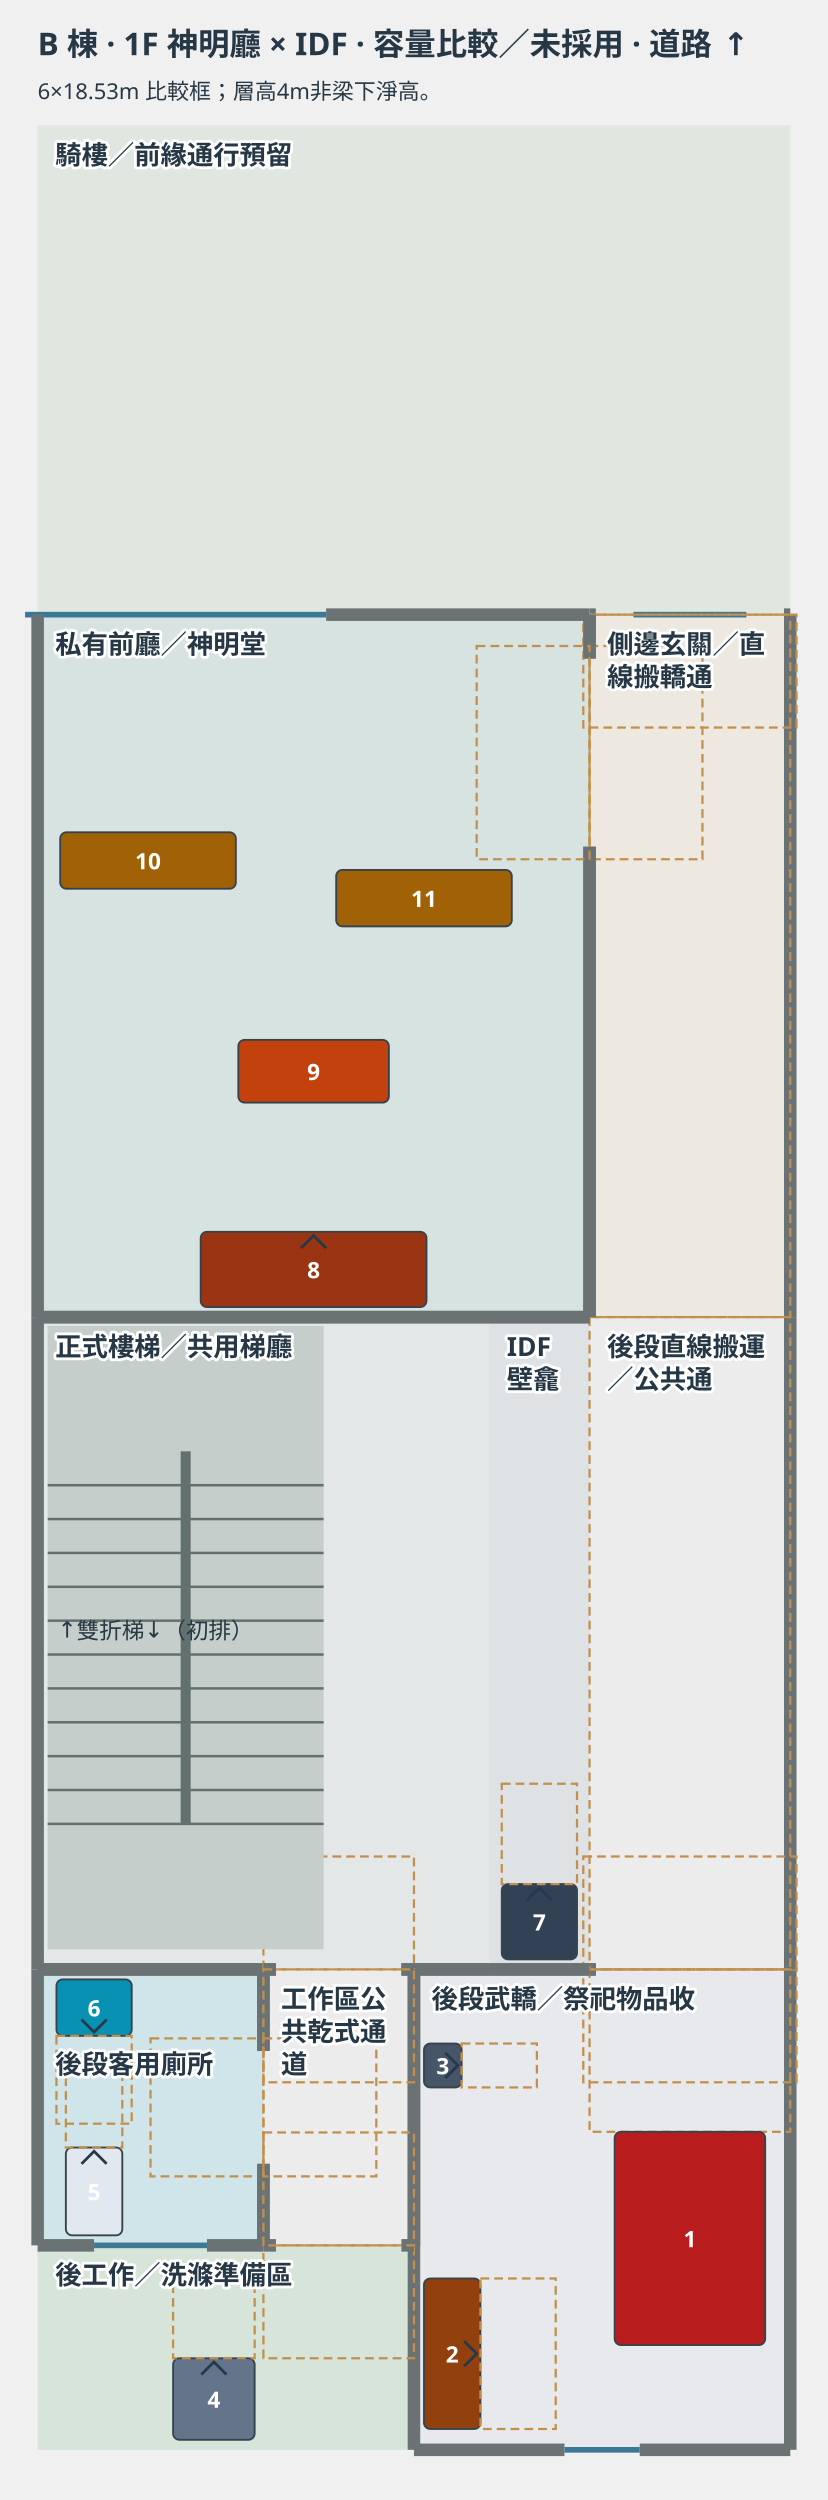
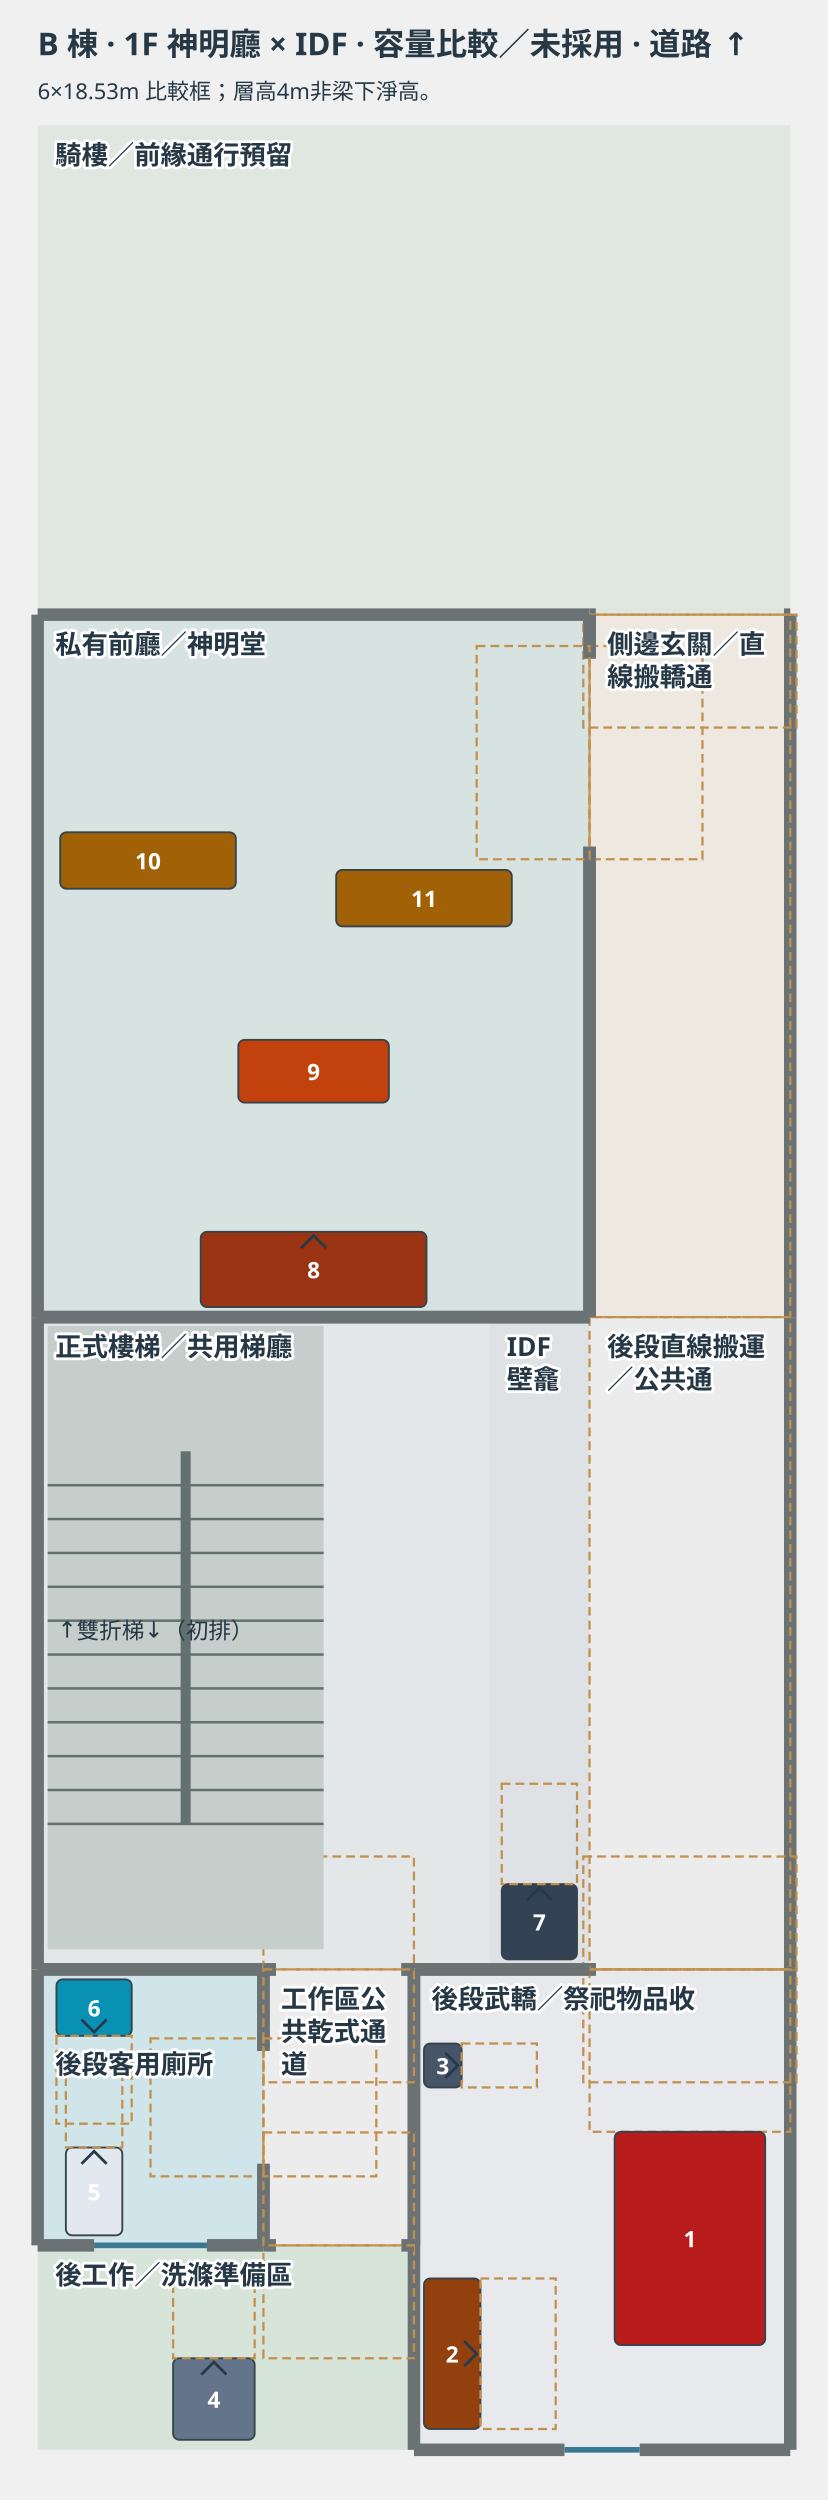
<svg xmlns="http://www.w3.org/2000/svg" viewBox="-300 -1000 6600 19930" role="img" aria-labelledby="plan-title plan-desc" data-schema="house-concept-furniture-plan-v1" data-building="B" data-floor="floor-1" data-geometry-source="tour_mm" data-frontage-study="keep-full-clear" data-study-option="room-first" data-study-status="comparison-only-not-adopted">
  <style>text{font-family:system-ui,sans-serif;fill:#263846} .room-name{font-size:210px;font-weight:600;paint-order:stroke fill;stroke:#fff;stroke-width:45;stroke-linejoin:round} .item-number{font-size:180px;font-weight:700;fill:#fff;text-anchor:middle} .wall{stroke:#6b7274;stroke-width:100} .allowance{fill:none;stroke:#c2904c;stroke-width:18;stroke-dasharray:70 40} .front-mark{stroke:#24394a;stroke-width:22;fill:none}</style>
  <text x="0" y="-560" font-size="250" font-weight="700">B 棟 · 1F 神明廳 × IDF · 容量比較／未採用 · 道路 ↑</text>
  <text x="0" y="-210" font-size="175">6×18.53m 比較框；層高4m非梁下淨高。</text>
  <rect x="4400" y="3900" width="1600" height="5600" fill="#e0c99d" fill-opacity="0.18" />
  <rect x="3000" y="14700" width="3000" height="3830" fill="#c3ccd9" fill-opacity="0.18" />
  <rect x="0" y="0" width="6000" height="3900" fill="#98b99a" fill-opacity="0.18" />
  <rect x="4400" y="9500" width="1600" height="5200" fill="#d4ddd5" fill-opacity="0.18" />
  <rect x="0" y="16900" width="3000" height="1630" fill="#5fae74" fill-opacity="0.18" />
  <rect x="0" y="14700" width="1800" height="2200" fill="#3fb6c8" fill-opacity="0.18" />
  <rect x="0" y="9500" width="3600" height="5200" fill="#b0bec5" fill-opacity="0.18" />
  <rect x="3600" y="9500" width="800" height="5200" fill="#90a4ae" fill-opacity="0.18" />
  <rect x="0" y="3900" width="4400" height="5600" fill="#69a79b" fill-opacity="0.18" />
  <rect x="1800" y="14700" width="1200" height="2200" fill="#d4ddd5" fill-opacity="0.18" />
-   <g data-room-id="B:floor-1:entry" data-space-group="" data-x-mm="4400" data-y-mm="3900" data-w-mm="1600" data-h-mm="5600">
+   <g data-room-id="B:floor-1:entry" data-space-group="" data-x-mm="4400" data-y-mm="3900" data-w-mm="1600" data-h-mm="5600" data-window-status="invalid-candidate">
    <line x1="4400" x2="4450.0" y1="3900" y2="3900" stroke="#6b7274" stroke-width="100" data-wall-face="front" />
    <line x1="5950.0" x2="6000" y1="3900" y2="3900" stroke="#6b7274" stroke-width="100" data-wall-face="front" />
-     <line x1="4750.0" x2="5650.0" y1="3900" y2="3900" stroke="#3b7894" stroke-width="45" data-wall-face="front" />
    <line x1="4400" x2="4400" y1="3900" y2="4250.002" stroke="#6b7274" stroke-width="100" data-wall-face="left" />
    <line x1="4400" x2="4400" y1="5750.002" y2="9500" stroke="#6b7274" stroke-width="100" data-wall-face="left" />
    <line x1="6000" x2="6000" y1="3900" y2="9500" stroke="#6b7274" stroke-width="100" data-wall-face="right" />
    <rect x="4400" y="3900" width="1600" height="5600" data-reserved="circulation" class="allowance" />
    <rect x="4400.0" y="4150.0" width="900.0" height="1700.0" data-reserved="door-approach" class="allowance" />
    <rect x="4350.0" y="3900.0" width="1700.0" height="900.0" data-reserved="door-approach" class="allowance" />
  </g>
-   <g data-room-id="B:floor-1:storage" data-space-group="" data-x-mm="3000" data-y-mm="14700" data-w-mm="3000" data-h-mm="3830">
+   <g data-room-id="B:floor-1:storage" data-space-group="" data-x-mm="3000" data-y-mm="14700" data-w-mm="3000" data-h-mm="3830" data-window-status="candidate-geometry-only">
    <line x1="3000" x2="4449.999" y1="14700" y2="14700" stroke="#6b7274" stroke-width="100" data-wall-face="front" />
    <line x1="5949.999" x2="6000" y1="14700" y2="14700" stroke="#6b7274" stroke-width="100" data-wall-face="front" />
    <line x1="3000" x2="4200.0" y1="18530" y2="18530" stroke="#6b7274" stroke-width="100" data-wall-face="rear" />
    <line x1="4800.0" x2="6000" y1="18530" y2="18530" stroke="#6b7274" stroke-width="100" data-wall-face="rear" />
    <line x1="4200.0" x2="4800.0" y1="18530" y2="18530" stroke="#3b7894" stroke-width="45" data-wall-face="rear" />
    <line x1="3000" x2="3000" y1="14700" y2="18530" stroke="#6b7274" stroke-width="100" data-wall-face="left" />
    <line x1="6000" x2="6000" y1="14700" y2="18530" stroke="#6b7274" stroke-width="100" data-wall-face="right" />
    <rect x="4350.0" y="14700.0" width="1700.0" height="900.0" data-reserved="door-approach" class="allowance" />
    <rect x="4400.0" y="14700.0" width="1600.0" height="1294.8" data-reserved="transport-band" class="allowance" />
    <g data-furniture-id="B:floor-1:storage:furniture:ceremonial-storage" data-status="planning-not-measured" data-center-x-mm="5200.0" data-center-y-mm="16844.8" data-width-mm="1200.0" data-depth-mm="1700.0" data-height-mm="1800.0" data-rotation-deg="0.0" data-mount-height-mm="0.0" data-wall-anchor="" transform="translate(5200.0 16844.8) rotate(-0.0)">
      <rect x="-600.0" y="-850.0" width="1200.0" height="1700.0" rx="50" fill="#b91c1c" stroke="#37434c" stroke-width="15" />
      <text x="0" y="70" transform="rotate(0.0)" class="item-number">1</text>
    </g>
    <g data-furniture-id="B:floor-1:storage:furniture:ritual-cabinet" data-status="planning-not-measured" data-center-x-mm="3305.0" data-center-y-mm="17764.0" data-width-mm="1200.0" data-depth-mm="450.0" data-height-mm="2100.0" data-rotation-deg="270" data-mount-height-mm="0.0" data-wall-anchor="left" transform="translate(3305.0 17764.0) rotate(-270)">
      <rect x="-600.0" y="-225.0" width="1200.0" height="450.0" rx="50" fill="#92400e" stroke="#37434c" stroke-width="15" />
      <path d="M -100 -95.0 L 0 -195.0 L 100 -95.0" class="front-mark" />
      <text x="0" y="70" transform="rotate(270)" class="item-number">2</text>
    </g>
    <rect x="3530.0" y="17164.0" width="600.0" height="1200.0" class="allowance" />
    <g data-furniture-id="B:floor-1:storage:furniture:dehumidifier" data-status="planning-not-measured" data-center-x-mm="3230.0" data-center-y-mm="15466.0" data-width-mm="350.0" data-depth-mm="300.0" data-height-mm="600.0" data-rotation-deg="270" data-mount-height-mm="0.0" data-wall-anchor="left" transform="translate(3230.0 15466.0) rotate(-270)">
      <rect x="-175.0" y="-150.0" width="350.0" height="300.0" rx="50" fill="#475569" stroke="#37434c" stroke-width="15" />
      <path d="M -100 -20.0 L 0 -120.0 L 100 -20.0" class="front-mark" />
      <text x="0" y="70" transform="rotate(270)" class="item-number">3</text>
    </g>
    <rect x="3380.0" y="15291.0" width="600.0" height="350.0" class="allowance" />
  </g>
-   <g data-room-id="B:floor-1:garage" data-space-group="" data-x-mm="0" data-y-mm="0" data-w-mm="6000" data-h-mm="3900" />
-   <g data-room-id="B:floor-1:corridor1" data-space-group="B1-dry-hall" data-x-mm="4400" data-y-mm="9500" data-w-mm="1600" data-h-mm="5200">
+   <g data-room-id="B:floor-1:garage" data-space-group="" data-x-mm="0" data-y-mm="0" data-w-mm="6000" data-h-mm="3900" data-window-status="not-applicable-outdoor" />
+   <g data-room-id="B:floor-1:corridor1" data-space-group="B1-dry-hall" data-x-mm="4400" data-y-mm="9500" data-w-mm="1600" data-h-mm="5200" data-window-status="no-exterior-face">
    <line x1="4400" x2="4450.0" y1="14700" y2="14700" stroke="#6b7274" stroke-width="100" data-wall-face="rear" />
    <line x1="5950.0" x2="6000" y1="14700" y2="14700" stroke="#6b7274" stroke-width="100" data-wall-face="rear" />
    <line x1="6000" x2="6000" y1="9500" y2="14700" stroke="#6b7274" stroke-width="100" data-wall-face="right" />
    <rect x="4400" y="9500" width="1600" height="5200" data-reserved="circulation" class="allowance" />
    <rect x="4350.0" y="13800.0" width="1700.0" height="900.0" data-reserved="door-approach" class="allowance" />
  </g>
-   <g data-room-id="B:floor-1:balcony1" data-space-group="" data-x-mm="0" data-y-mm="16900" data-w-mm="3000" data-h-mm="1630">
+   <g data-room-id="B:floor-1:balcony1" data-space-group="" data-x-mm="0" data-y-mm="16900" data-w-mm="3000" data-h-mm="1630" data-window-status="not-applicable-outdoor">
    <rect x="1800.0" y="16900.0" width="1200.0" height="900.0" data-reserved="door-approach" class="allowance" />
    <g data-furniture-id="B:floor-1:balcony1:furniture:washer" data-status="planning-not-measured" data-center-x-mm="1405.0" data-center-y-mm="18125.0" data-width-mm="650.0" data-depth-mm="650.0" data-height-mm="1000.0" data-rotation-deg="0" data-mount-height-mm="0.0" data-wall-anchor="rear" transform="translate(1405.0 18125.0) rotate(0)">
      <rect x="-325.0" y="-325.0" width="650.0" height="650.0" rx="50" fill="#64748b" stroke="#37434c" stroke-width="15" />
      <path d="M -100 -195.0 L 0 -295.0 L 100 -195.0" class="front-mark" />
      <text x="0" y="70" transform="rotate(0)" class="item-number">4</text>
    </g>
    <rect x="1080.0" y="17200.0" width="650.0" height="600.0" class="allowance" />
  </g>
-   <g data-room-id="B:floor-1:bath1" data-space-group="" data-x-mm="0" data-y-mm="14700" data-w-mm="1800" data-h-mm="2200">
+   <g data-room-id="B:floor-1:bath1" data-space-group="" data-x-mm="0" data-y-mm="14700" data-w-mm="1800" data-h-mm="2200" data-window-status="candidate-geometry-only">
    <line x1="0" x2="1800" y1="14700" y2="14700" stroke="#6b7274" stroke-width="100" data-wall-face="front" />
    <line x1="0" x2="450.0" y1="16900" y2="16900" stroke="#6b7274" stroke-width="100" data-wall-face="rear" />
    <line x1="1350.0" x2="1800" y1="16900" y2="16900" stroke="#6b7274" stroke-width="100" data-wall-face="rear" />
    <line x1="450.0" x2="1350.0" y1="16900" y2="16900" stroke="#3b7894" stroke-width="45" data-wall-face="rear" />
    <line x1="0" x2="0" y1="14700" y2="16900" stroke="#6b7274" stroke-width="100" data-wall-face="left" />
    <line x1="1800" x2="1800" y1="14700" y2="15350.0" stroke="#6b7274" stroke-width="100" data-wall-face="right" />
    <line x1="1800" x2="1800" y1="16250.0" y2="16900" stroke="#6b7274" stroke-width="100" data-wall-face="right" />
    <rect x="900.0" y="15250.0" width="900.0" height="1100.0" data-reserved="door-approach" class="allowance" />
    <g data-furniture-id="B:floor-1:bath1:furniture:toilet" data-status="planning-not-measured" data-center-x-mm="450.0" data-center-y-mm="16470.0" data-width-mm="450.0" data-depth-mm="700.0" data-height-mm="800.0" data-rotation-deg="0" data-mount-height-mm="0.0" data-wall-anchor="rear" transform="translate(450.0 16470.0) rotate(0)">
      <rect x="-225.0" y="-350.0" width="450.0" height="700.0" rx="50" fill="#e2e8f0" stroke="#37434c" stroke-width="15" />
      <path d="M -100 -220.0 L 0 -320.0 L 100 -220.0" class="front-mark" />
      <text x="0" y="70" transform="rotate(0)" class="item-number">5</text>
    </g>
    <rect x="225.0" y="15420.0" width="450.0" height="700.0" class="allowance" />
    <g data-furniture-id="B:floor-1:bath1:furniture:vanity" data-status="planning-not-measured" data-center-x-mm="450.0" data-center-y-mm="15005.0" data-width-mm="600.0" data-depth-mm="450.0" data-height-mm="850.0" data-rotation-deg="180" data-mount-height-mm="0.0" data-wall-anchor="front" transform="translate(450.0 15005.0) rotate(-180)">
      <rect x="-300.0" y="-225.0" width="600.0" height="450.0" rx="50" fill="#0891b2" stroke="#37434c" stroke-width="15" />
      <path d="M -100 -95.0 L 0 -195.0 L 100 -95.0" class="front-mark" />
      <text x="0" y="70" transform="rotate(180)" class="item-number">6</text>
    </g>
    <rect x="150.0" y="15230.0" width="600.0" height="700.0" class="allowance" />
  </g>
-   <g data-room-id="B:floor-1:stair1" data-space-group="B1-dry-hall" data-x-mm="0" data-y-mm="9500" data-w-mm="3600" data-h-mm="5200">
+   <g data-room-id="B:floor-1:stair1" data-space-group="B1-dry-hall" data-x-mm="0" data-y-mm="9500" data-w-mm="3600" data-h-mm="5200" data-window-status="no-exterior-face">
    <line x1="0" x2="3600" y1="9500" y2="9500" stroke="#6b7274" stroke-width="100" data-wall-face="front" />
    <line x1="0" x2="1900.001" y1="14700" y2="14700" stroke="#6b7274" stroke-width="100" data-wall-face="rear" />
    <line x1="2900.001" x2="3600" y1="14700" y2="14700" stroke="#6b7274" stroke-width="100" data-wall-face="rear" />
    <line x1="0" x2="0" y1="9500" y2="14700" stroke="#6b7274" stroke-width="100" data-wall-face="left" />
    <rect x="1800.0" y="13800.0" width="1200.0" height="900.0" data-reserved="door-approach" class="allowance" />
    <rect x="80" y="9570" width="2200" height="4970" fill="#c5ceca" data-stairs="two-flight-u-proposal-not-verified" />
    <line x1="80" x2="2280" y1="10840.0" y2="10840.0" stroke="#62716f" stroke-width="20" />
    <line x1="80" x2="2280" y1="11110.0" y2="11110.0" stroke="#62716f" stroke-width="20" />
    <line x1="80" x2="2280" y1="11380.0" y2="11380.0" stroke="#62716f" stroke-width="20" />
    <line x1="80" x2="2280" y1="11650.0" y2="11650.0" stroke="#62716f" stroke-width="20" />
    <line x1="80" x2="2280" y1="11920.0" y2="11920.0" stroke="#62716f" stroke-width="20" />
    <line x1="80" x2="2280" y1="12190.0" y2="12190.0" stroke="#62716f" stroke-width="20" />
    <line x1="80" x2="2280" y1="12460.0" y2="12460.0" stroke="#62716f" stroke-width="20" />
    <line x1="80" x2="2280" y1="12730.0" y2="12730.0" stroke="#62716f" stroke-width="20" />
    <line x1="80" x2="2280" y1="13000.0" y2="13000.0" stroke="#62716f" stroke-width="20" />
    <line x1="80" x2="2280" y1="13270.0" y2="13270.0" stroke="#62716f" stroke-width="20" />
    <line x1="80" x2="2280" y1="13540.0" y2="13540.0" stroke="#62716f" stroke-width="20" />
    <line x1="1180.0" x2="1180.0" y1="10570" y2="13540" stroke="#62716f" stroke-width="80" />
    <text x="160" y="12055.0" font-size="180">↑雙折梯↓（初排）</text>
  </g>
-   <g data-room-id="B:floor-1:idf-cabinet" data-space-group="B1-dry-hall" data-x-mm="3600" data-y-mm="9500" data-w-mm="800" data-h-mm="5200">
+   <g data-room-id="B:floor-1:idf-cabinet" data-space-group="B1-dry-hall" data-x-mm="3600" data-y-mm="9500" data-w-mm="800" data-h-mm="5200" data-window-status="no-exterior-face">
    <line x1="3600" x2="4400" y1="9500" y2="9500" stroke="#6b7274" stroke-width="100" data-wall-face="front" />
    <line x1="3600" x2="4400" y1="14700" y2="14700" stroke="#6b7274" stroke-width="100" data-wall-face="rear" />
    <g data-furniture-id="B:floor-1:idf-cabinet:furniture:rack" data-status="planning-not-measured" data-center-x-mm="4000.0" data-center-y-mm="14320.0" data-width-mm="600.0" data-depth-mm="600.0" data-height-mm="800.0" data-rotation-deg="0" data-mount-height-mm="1000.0" data-wall-anchor="rear" transform="translate(4000.0 14320.0) rotate(0)">
      <rect x="-300.0" y="-300.0" width="600.0" height="600.0" rx="50" fill="#334155" stroke="#37434c" stroke-width="15" />
      <path d="M -100 -170.0 L 0 -270.0 L 100 -170.0" class="front-mark" />
      <text x="0" y="70" transform="rotate(0)" class="item-number">7</text>
    </g>
    <rect x="3700.0" y="13220.0" width="600.0" height="800.0" class="allowance" />
  </g>
-   <g data-room-id="B:floor-1:shrine" data-space-group="" data-x-mm="0" data-y-mm="3900" data-w-mm="4400" data-h-mm="5600">
-     <line x1="2300.0" x2="4400" y1="3900" y2="3900" stroke="#6b7274" stroke-width="100" data-wall-face="front" />
-     <line x1="-100.0" x2="2300.0" y1="3900" y2="3900" stroke="#3b7894" stroke-width="45" data-wall-face="front" />
+   <g data-room-id="B:floor-1:shrine" data-space-group="" data-x-mm="0" data-y-mm="3900" data-w-mm="4400" data-h-mm="5600" data-window-status="invalid-candidate">
+     <line x1="0" x2="4400" y1="3900" y2="3900" stroke="#6b7274" stroke-width="100" data-wall-face="front" />
    <line x1="0" x2="4400" y1="9500" y2="9500" stroke="#6b7274" stroke-width="100" data-wall-face="rear" />
    <line x1="0" x2="0" y1="3900" y2="9500" stroke="#6b7274" stroke-width="100" data-wall-face="left" />
    <line x1="4400" x2="4400" y1="3900" y2="4250.002" stroke="#6b7274" stroke-width="100" data-wall-face="right" />
    <line x1="4400" x2="4400" y1="5750.002" y2="9500" stroke="#6b7274" stroke-width="100" data-wall-face="right" />
    <rect x="3500.0" y="4150.0" width="900.0" height="1700.0" data-reserved="door-approach" class="allowance" />
    <g data-furniture-id="B:floor-1:shrine:furniture:altar" data-status="planning-not-measured" data-center-x-mm="2200.0" data-center-y-mm="9120.0" data-width-mm="1800.0" data-depth-mm="600.0" data-height-mm="1250.0" data-rotation-deg="0" data-mount-height-mm="0.0" data-wall-anchor="rear" transform="translate(2200.0 9120.0) rotate(0)">
      <rect x="-900.0" y="-300.0" width="1800.0" height="600.0" rx="50" fill="#9a3412" stroke="#37434c" stroke-width="15" />
      <path d="M -100 -170.0 L 0 -270.0 L 100 -170.0" class="front-mark" />
      <text x="0" y="70" transform="rotate(0)" class="item-number">8</text>
    </g>
    <g data-furniture-id="B:floor-1:shrine:furniture:offering-table" data-status="planning-not-measured" data-center-x-mm="2200.0" data-center-y-mm="7540.0" data-width-mm="1200.0" data-depth-mm="500.0" data-height-mm="750.0" data-rotation-deg="0.0" data-mount-height-mm="0.0" data-wall-anchor="" transform="translate(2200.0 7540.0) rotate(-0.0)">
      <rect x="-600.0" y="-250.0" width="1200.0" height="500.0" rx="50" fill="#c2410c" stroke="#37434c" stroke-width="15" />
      <text x="0" y="70" transform="rotate(0.0)" class="item-number">9</text>
    </g>
    <g data-furniture-id="B:floor-1:shrine:furniture:bench-left" data-status="planning-not-measured" data-center-x-mm="880.0" data-center-y-mm="5860.0" data-width-mm="1400.0" data-depth-mm="450.0" data-height-mm="450.0" data-rotation-deg="0.0" data-mount-height-mm="0.0" data-wall-anchor="" transform="translate(880.0 5860.0) rotate(-0.0)">
      <rect x="-700.0" y="-225.0" width="1400.0" height="450.0" rx="50" fill="#a16207" stroke="#37434c" stroke-width="15" />
      <text x="0" y="70" transform="rotate(0.0)" class="item-number">10</text>
    </g>
    <g data-furniture-id="B:floor-1:shrine:furniture:bench-right" data-status="planning-not-measured" data-center-x-mm="3080.0" data-center-y-mm="6160.0" data-width-mm="1400.0" data-depth-mm="450.0" data-height-mm="450.0" data-rotation-deg="0.0" data-mount-height-mm="0.0" data-wall-anchor="" transform="translate(3080.0 6160.0) rotate(-0.0)">
      <rect x="-700.0" y="-225.0" width="1400.0" height="450.0" rx="50" fill="#a16207" stroke="#37434c" stroke-width="15" />
      <text x="0" y="70" transform="rotate(0.0)" class="item-number">11</text>
    </g>
  </g>
-   <g data-room-id="B:floor-1:rear-hall" data-space-group="" data-x-mm="1800" data-y-mm="14700" data-w-mm="1200" data-h-mm="2200">
+   <g data-room-id="B:floor-1:rear-hall" data-space-group="" data-x-mm="1800" data-y-mm="14700" data-w-mm="1200" data-h-mm="2200" data-window-status="invalid-candidate">
    <line x1="1800" x2="1900.0" y1="14700" y2="14700" stroke="#6b7274" stroke-width="100" data-wall-face="front" />
    <line x1="2900.0" x2="3000" y1="14700" y2="14700" stroke="#6b7274" stroke-width="100" data-wall-face="front" />
    <line x1="1800" x2="1900.0" y1="16900" y2="16900" stroke="#6b7274" stroke-width="100" data-wall-face="rear" />
    <line x1="2900.0" x2="3000" y1="16900" y2="16900" stroke="#6b7274" stroke-width="100" data-wall-face="rear" />
    <line x1="1800" x2="1800" y1="14700" y2="15350.0" stroke="#6b7274" stroke-width="100" data-wall-face="left" />
    <line x1="1800" x2="1800" y1="16250.0" y2="16900" stroke="#6b7274" stroke-width="100" data-wall-face="left" />
    <line x1="3000" x2="3000" y1="14700" y2="16900" stroke="#6b7274" stroke-width="100" data-wall-face="right" />
    <rect x="1800.0" y="14700.0" width="1200.0" height="900.0" data-reserved="door-approach" class="allowance" />
    <rect x="1800.0" y="15250.0" width="900.0" height="1100.0" data-reserved="door-approach" class="allowance" />
    <rect x="1800.0" y="16000.0" width="1200.0" height="900.0" data-reserved="door-approach" class="allowance" />
  </g>
  <g data-plan-labels="room-names">
    <a href="../arcade-capacity-3d.html?scheme=room-first#mode=tour&amp;building=B&amp;floor=floor-1&amp;room=B%3Afloor-1%3Aentry&amp;view=plan" target="_blank" data-label-room-id="B:floor-1:entry" data-full-name="側邊玄關／直線搬轎通道" data-x-mm="4480" data-y-mm="3980" data-w-mm="1380" data-h-mm="580" data-furniture-overlap="false" data-hvac-overlap="false">
      <text x="4540" y="4210" class="room-name">
        <tspan x="4540" dy="0">側邊玄關／直</tspan>
        <tspan x="4540" dy="260">線搬轎通</tspan>
      </text>
    </a>
    <a href="../arcade-capacity-3d.html?scheme=room-first#mode=tour&amp;building=B&amp;floor=floor-1&amp;room=B%3Afloor-1%3Astorage&amp;view=plan" target="_blank" data-label-room-id="B:floor-1:storage" data-full-name="後段武轎／祭祀物品收納" data-x-mm="3080" data-y-mm="14780" data-w-mm="2220" data-h-mm="320" data-furniture-overlap="false" data-hvac-overlap="false">
      <text x="3140" y="15010" class="room-name">
        <tspan x="3140" dy="0">後段武轎／祭祀物品收</tspan>
      </text>
    </a>
    <a href="../arcade-capacity-3d.html?scheme=room-first#mode=tour&amp;building=B&amp;floor=floor-1&amp;room=B%3Afloor-1%3Agarage&amp;view=plan" target="_blank" data-label-room-id="B:floor-1:garage" data-full-name="騎樓／前緣通行預留（非車位）" data-x-mm="80" data-y-mm="80" data-w-mm="2010" data-h-mm="320" data-furniture-overlap="false" data-hvac-overlap="false">
      <text x="140" y="310" class="room-name">
        <tspan x="140" dy="0">騎樓／前緣通行預留</tspan>
      </text>
    </a>
    <a href="../arcade-capacity-3d.html?scheme=room-first#mode=tour&amp;building=B&amp;floor=floor-1&amp;room=B%3Afloor-1%3Acorridor1&amp;view=plan" target="_blank" data-label-room-id="B:floor-1:corridor1" data-full-name="後段直線搬運／公共通道" data-x-mm="4480" data-y-mm="9580" data-w-mm="1380" data-h-mm="580" data-furniture-overlap="false" data-hvac-overlap="false">
      <text x="4540" y="9810" class="room-name">
        <tspan x="4540" dy="0">後段直線搬運</tspan>
        <tspan x="4540" dy="260">／公共通</tspan>
      </text>
    </a>
    <a href="../arcade-capacity-3d.html?scheme=room-first#mode=tour&amp;building=B&amp;floor=floor-1&amp;room=B%3Afloor-1%3Abalcony1&amp;view=plan" target="_blank" data-label-room-id="B:floor-1:balcony1" data-full-name="後工作／洗滌準備區" data-x-mm="80" data-y-mm="16980" data-w-mm="2010" data-h-mm="320" data-furniture-overlap="false" data-hvac-overlap="false">
      <text x="140" y="17210" class="room-name">
        <tspan x="140" dy="0">後工作／洗滌準備區</tspan>
      </text>
    </a>
    <a href="../arcade-capacity-3d.html?scheme=room-first#mode=tour&amp;building=B&amp;floor=floor-1&amp;room=B%3Afloor-1%3Abath1&amp;view=plan" target="_blank" data-label-room-id="B:floor-1:bath1" data-full-name="後段客用廁所（淋浴另案）" data-x-mm="80" data-y-mm="15300" data-w-mm="1380" data-h-mm="320" data-furniture-overlap="false" data-hvac-overlap="false">
      <text x="140" y="15530" class="room-name">
        <tspan x="140" dy="0">後段客用廁所</tspan>
      </text>
    </a>
    <a href="../arcade-capacity-3d.html?scheme=room-first#mode=tour&amp;building=B&amp;floor=floor-1&amp;room=B%3Afloor-1%3Astair1&amp;view=plan" target="_blank" data-label-room-id="B:floor-1:stair1" data-full-name="正式樓梯／共用梯廳" data-x-mm="80" data-y-mm="9580" data-w-mm="2010" data-h-mm="320" data-furniture-overlap="true" data-hvac-overlap="false">
      <text x="140" y="9810" class="room-name">
        <tspan x="140" dy="0">正式樓梯／共用梯廳</tspan>
      </text>
    </a>
    <a href="../arcade-capacity-3d.html?scheme=room-first#mode=tour&amp;building=B&amp;floor=floor-1&amp;room=B%3Afloor-1%3Aidf-cabinet&amp;view=plan" target="_blank" data-label-room-id="B:floor-1:idf-cabinet" data-full-name="IDF壁龕（梯廳分區）" data-x-mm="3680" data-y-mm="9580" data-w-mm="540" data-h-mm="580" data-furniture-overlap="false" data-hvac-overlap="false">
      <text x="3740" y="9810" class="room-name">
        <tspan x="3740" dy="0">IDF</tspan>
        <tspan x="3740" dy="260">壁龕</tspan>
      </text>
    </a>
    <a href="../arcade-capacity-3d.html?scheme=room-first#mode=tour&amp;building=B&amp;floor=floor-1&amp;room=B%3Afloor-1%3Ashrine&amp;view=plan" target="_blank" data-label-room-id="B:floor-1:shrine" data-full-name="私有前廳／神明堂（面前方）" data-x-mm="80" data-y-mm="3980" data-w-mm="1800" data-h-mm="320" data-furniture-overlap="false" data-hvac-overlap="false">
      <text x="140" y="4210" class="room-name">
        <tspan x="140" dy="0">私有前廳／神明堂</tspan>
      </text>
    </a>
    <a href="../arcade-capacity-3d.html?scheme=room-first#mode=tour&amp;building=B&amp;floor=floor-1&amp;room=B%3Afloor-1%3Arear-hall&amp;view=plan" target="_blank" data-label-room-id="B:floor-1:rear-hall" data-full-name="工作區公共乾式通道" data-x-mm="1880" data-y-mm="14780" data-w-mm="960" data-h-mm="840" data-furniture-overlap="false" data-hvac-overlap="false">
      <text x="1940" y="15010" class="room-name">
        <tspan x="1940" dy="0">工作區公</tspan>
        <tspan x="1940" dy="260">共乾式通</tspan>
        <tspan x="1940" dy="260">道</tspan>
      </text>
    </a>
  </g>
</svg>
